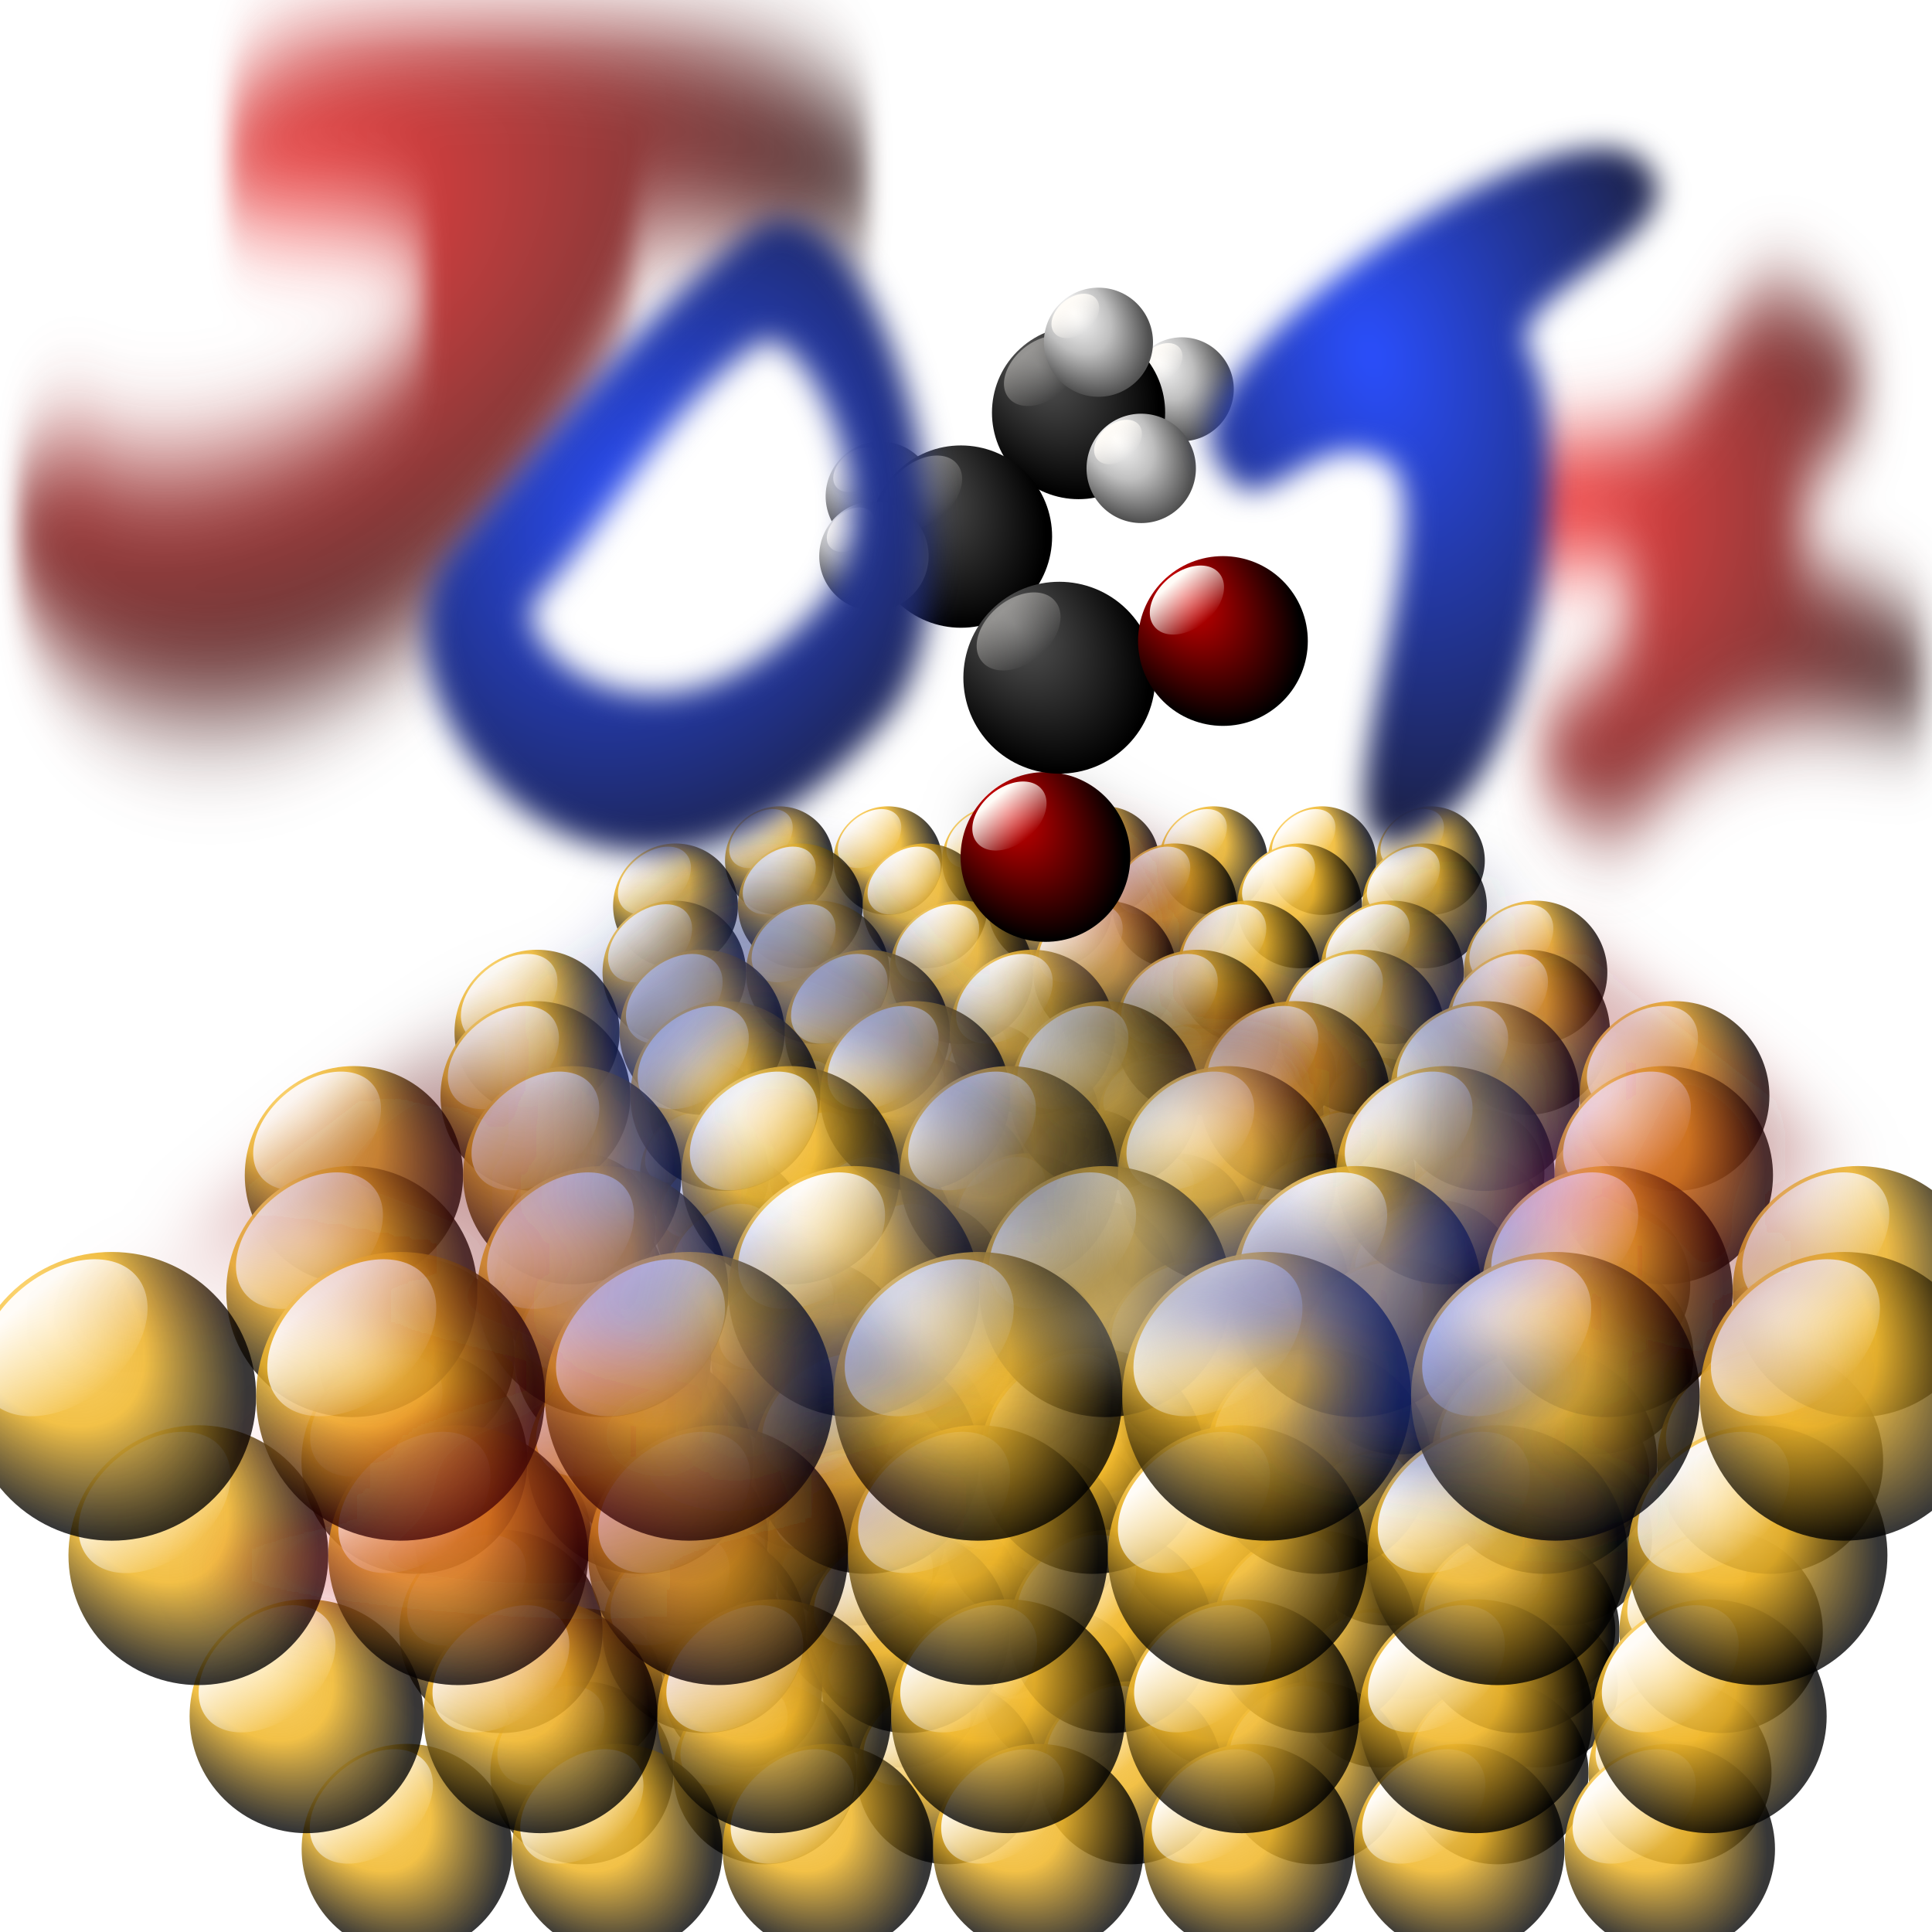
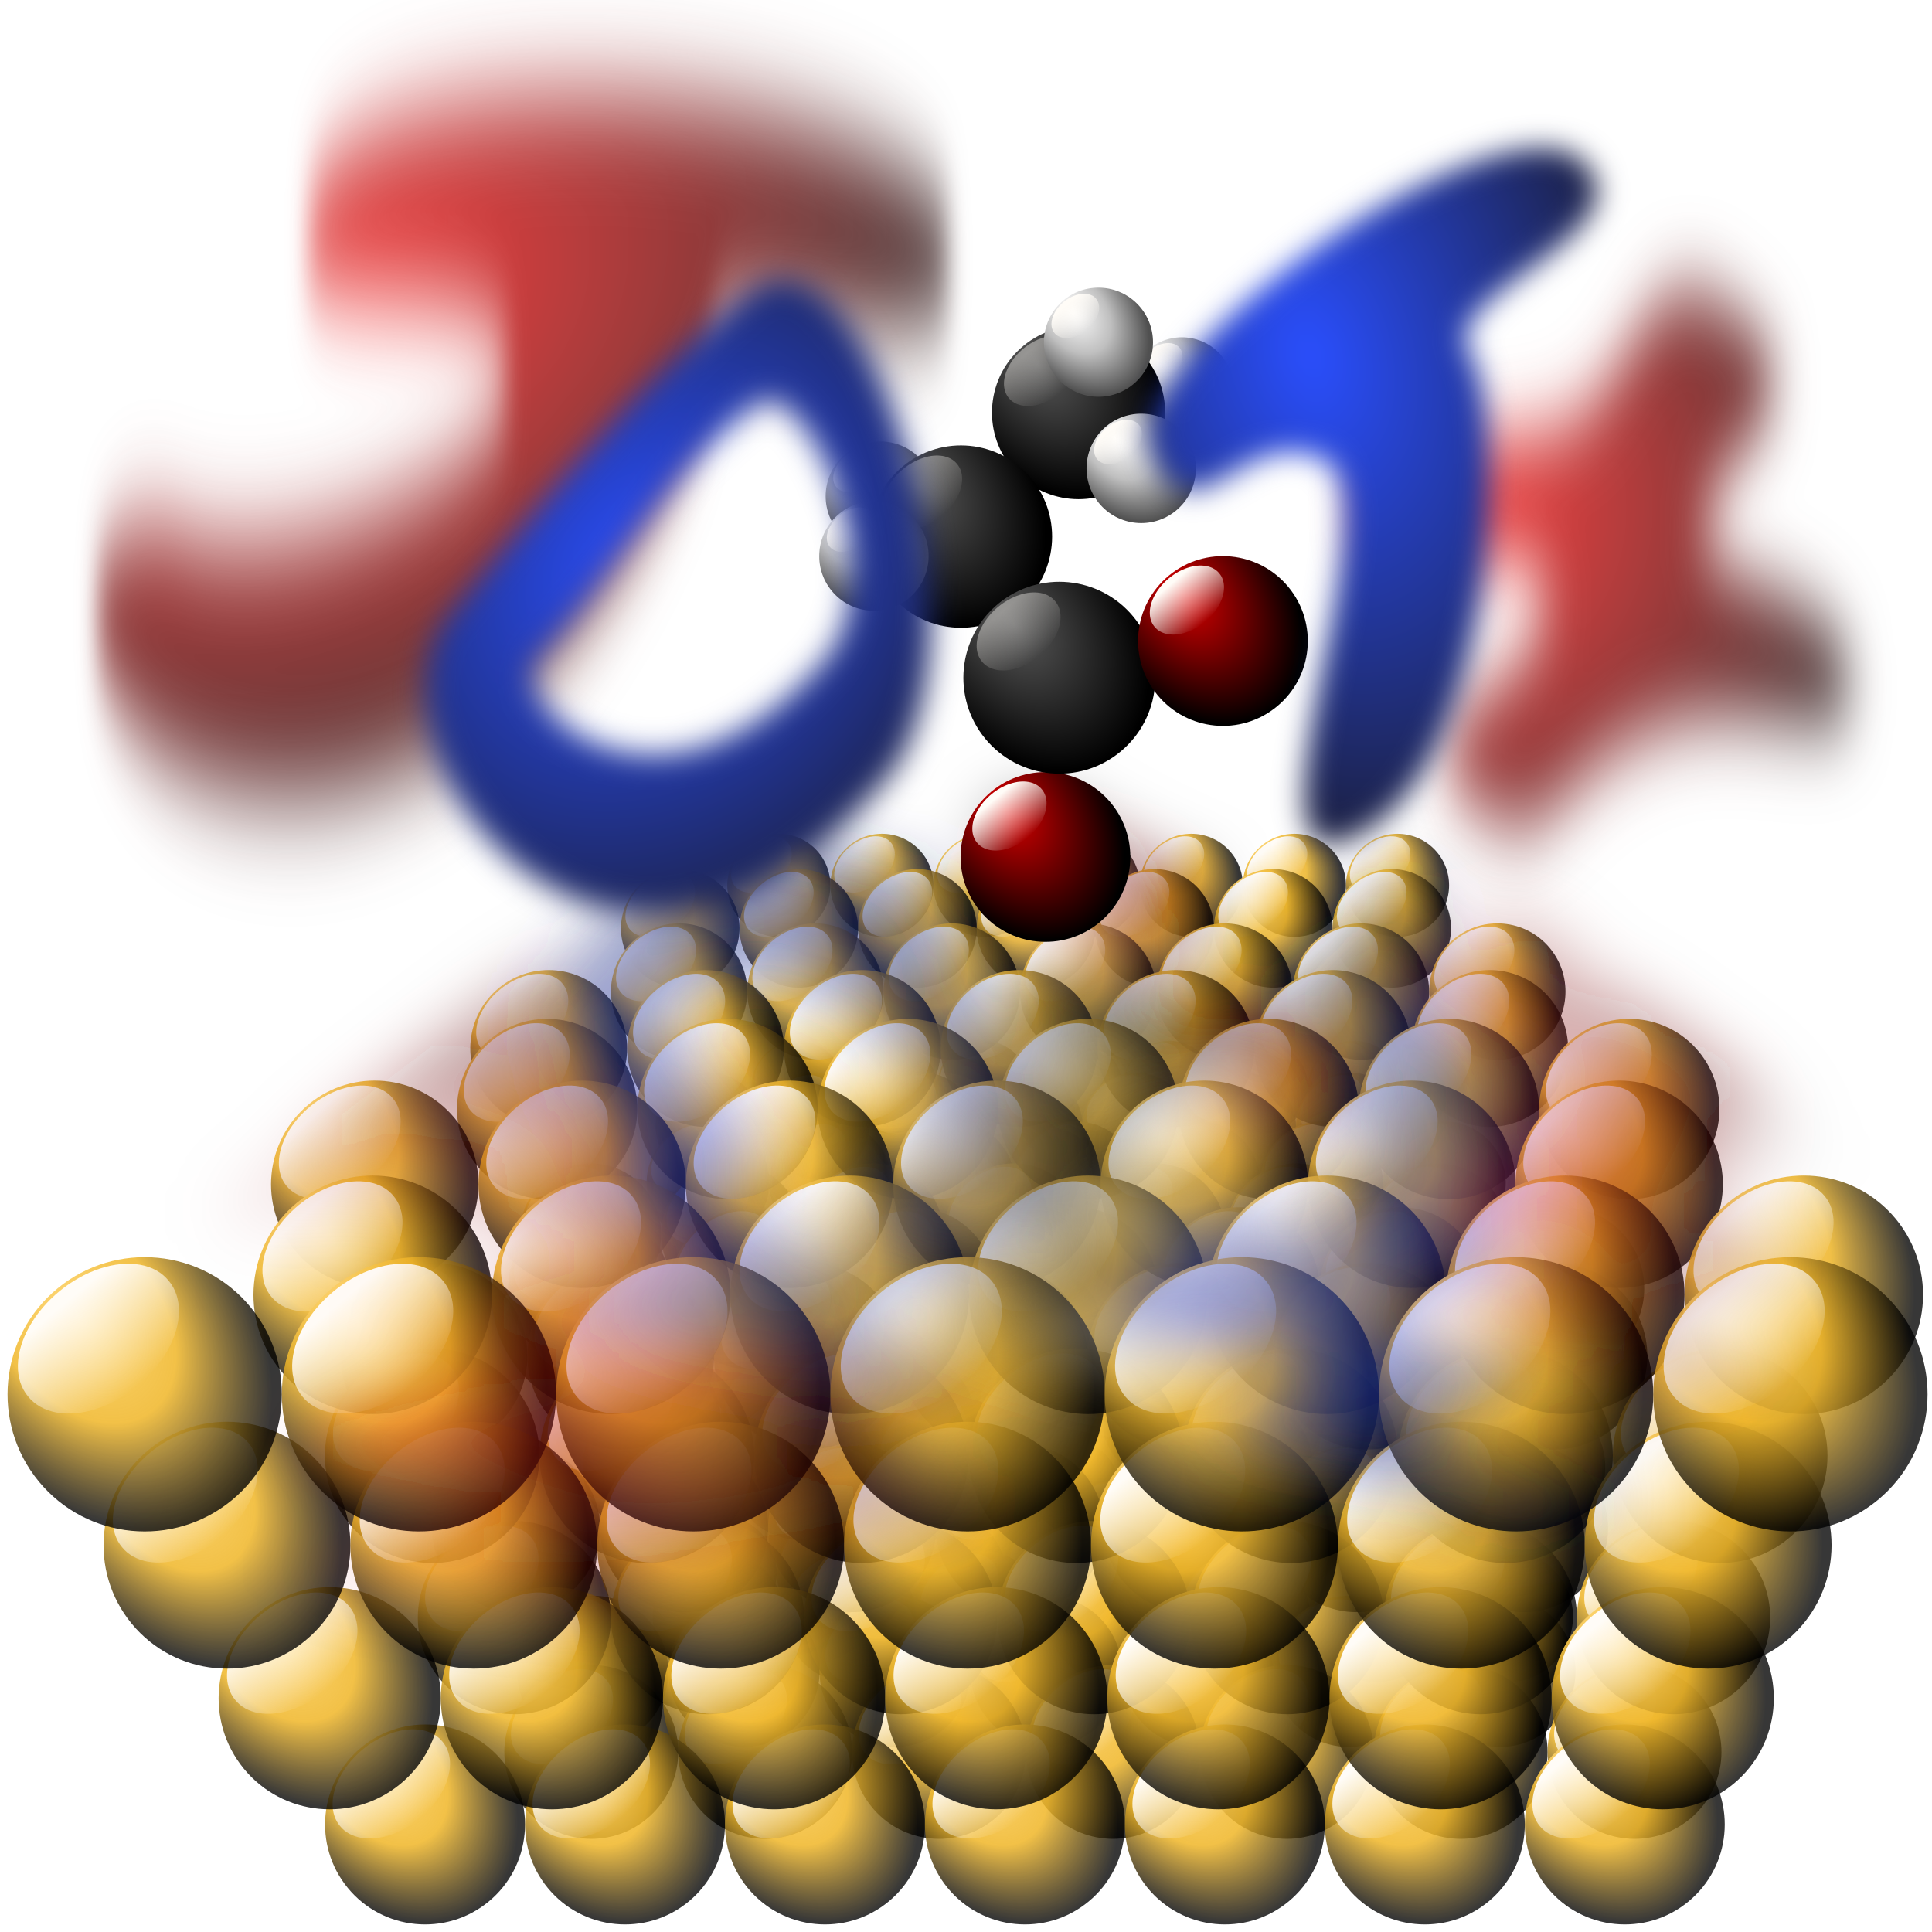
<svg xmlns="http://www.w3.org/2000/svg" xmlns:xlink="http://www.w3.org/1999/xlink" width="128" height="128" id="svg2" version="1.1">
  <defs id="defs4">
    <linearGradient id="linearGradient3947">
      <stop style="stop-color:#ffffff;stop-opacity:1;" offset="0" id="stop3949" />
      <stop style="stop-color:#ffffff;stop-opacity:0;" offset="1" id="stop3951" />
    </linearGradient>
    <linearGradient id="linearGradient15452">
      <stop style="stop-color:#2a4fff;stop-opacity:1;" offset="0" id="stop15454" />
      <stop style="stop-color:#1a1b2e;stop-opacity:1;" offset="1" id="stop15456" />
    </linearGradient>
    <linearGradient id="linearGradient3784">
      <stop style="stop-color:#fffcf7;stop-opacity:1;" offset="0" id="stop3786" />
      <stop style="stop-color:#fffcf7;stop-opacity:0;" offset="1" id="stop3788" />
    </linearGradient>
    <linearGradient id="linearGradient3774">
      <stop style="stop-color:#ffda7e;stop-opacity:1;" offset="0" id="stop3776" />
      <stop id="stop3958" offset="0.5" style="stop-color:#f0b72a;stop-opacity:0.863;" />
      <stop style="stop-color:#000000;stop-opacity:0.784;" offset="1" id="stop3778" />
    </linearGradient>
    <radialGradient xlink:href="#linearGradient3774" id="radialGradient3796" gradientUnits="userSpaceOnUse" gradientTransform="matrix(-0.05001178,1.722411,-1.170445,-0.03398494,82.17846,-41.11462)" cx="41.144" cy="24.354" fx="41.144" fy="24.354" r="28.764" />
    <linearGradient xlink:href="#linearGradient3784" id="linearGradient3798" gradientUnits="userSpaceOnUse" x1="51.23" y1="23.091" x2="51.417" y2="41.468" />
    <linearGradient id="linearGradient3774-8">
      <stop style="stop-color:#dd0000;stop-opacity:1;" offset="0" id="stop3776-0" />
      <stop style="stop-color:#000000;stop-opacity:1;" offset="1" id="stop3778-9" />
    </linearGradient>
    <linearGradient xlink:href="#linearGradient3784-2" id="linearGradient3798-5" gradientUnits="userSpaceOnUse" x1="51.23" y1="23.091" x2="51.417" y2="41.468" />
    <linearGradient id="linearGradient3784-2">
      <stop style="stop-color:#fffcf7;stop-opacity:1;" offset="0" id="stop3786-4" />
      <stop style="stop-color:#fffcf7;stop-opacity:0;" offset="1" id="stop3788-3" />
    </linearGradient>
    <linearGradient id="linearGradient3774-8-2">
      <stop style="stop-color:#5a5a5a;stop-opacity:1;" offset="0" id="stop3776-0-4" />
      <stop style="stop-color:#000000;stop-opacity:1;" offset="1" id="stop3778-9-4" />
    </linearGradient>
    <linearGradient y2="41.468" x2="51.417" y1="23.091" x1="51.23" gradientUnits="userSpaceOnUse" id="linearGradient3821-5" xlink:href="#linearGradient3784-2-6" />
    <linearGradient id="linearGradient3784-2-6">
      <stop style="stop-color:#fffcf7;stop-opacity:1;" offset="0" id="stop3786-4-7" />
      <stop style="stop-color:#fffcf7;stop-opacity:0;" offset="1" id="stop3788-3-5" />
    </linearGradient>
    <linearGradient id="linearGradient3774-8-2-5">
      <stop style="stop-color:#ffffff;stop-opacity:1;" offset="0" id="stop3776-0-4-1" />
      <stop id="stop3956" offset="0.5" style="stop-color:#bfbfbf;stop-opacity:1;" />
      <stop style="stop-color:#505050;stop-opacity:1;" offset="1" id="stop3778-9-4-1" />
    </linearGradient>
    <linearGradient y2="41.468" x2="51.417" y1="23.091" x1="51.23" gradientUnits="userSpaceOnUse" id="linearGradient3873-1" xlink:href="#linearGradient3784-2-6-4" />
    <linearGradient id="linearGradient3784-2-6-4">
      <stop style="stop-color:#fffcf7;stop-opacity:1;" offset="0" id="stop3786-4-7-6" />
      <stop style="stop-color:#fffcf7;stop-opacity:0;" offset="1" id="stop3788-3-5-9" />
    </linearGradient>
    <radialGradient xlink:href="#linearGradient3774" id="radialGradient4038" gradientUnits="userSpaceOnUse" gradientTransform="matrix(-0.05001178,1.722411,-1.170445,-0.03398494,82.17846,-41.11462)" cx="41.144" cy="24.354" fx="41.144" fy="24.354" r="28.764" />
    <linearGradient xlink:href="#linearGradient3784" id="linearGradient4040" gradientUnits="userSpaceOnUse" x1="51.23" y1="23.091" x2="51.417" y2="41.468" />
    <filter id="filter15464" color-interpolation-filters="sRGB">
      <feGaussianBlur stdDeviation="1.033" id="feGaussianBlur15466" />
    </filter>
-     <radialGradient xlink:href="#linearGradient15452" id="radialGradient15479" cx="94.044" cy="25.659" fx="94.044" fy="25.659" r="17.703" gradientTransform="matrix(0.5442415,2.015422,-1.342468,0.3625181,65.30023,-180.9101)" gradientUnits="userSpaceOnUse" />
    <filter id="filter15489" color-interpolation-filters="sRGB">
      <feGaussianBlur stdDeviation="0.957" id="feGaussianBlur15491" />
    </filter>
    <radialGradient xlink:href="#linearGradient15452-3" id="radialGradient15479-5" cx="94.044" cy="25.659" fx="94.044" fy="25.659" r="17.703" gradientTransform="matrix(0.5442415,2.015422,-1.342468,0.3625181,80.80023,-164.5768)" gradientUnits="userSpaceOnUse" />
    <linearGradient id="linearGradient15452-3">
      <stop style="stop-color:#ff1212;stop-opacity:1;" offset="0" id="stop15454-9" />
      <stop style="stop-color:#000000;stop-opacity:1;" offset="1" id="stop15456-1" />
    </linearGradient>
    <filter id="filter15542" x="-0.109" width="1.218" y="-0.133" height="1.267" color-interpolation-filters="sRGB">
      <feGaussianBlur stdDeviation="2.243" id="feGaussianBlur15544" />
    </filter>
    <radialGradient r="17.703" fy="35.089" fx="96.506" cy="35.089" cx="96.506" gradientTransform="matrix(1.572971,0.6931794,-0.9870468,2.23982,-113.3355,-119.5898)" gradientUnits="userSpaceOnUse" id="radialGradient15510-2" xlink:href="#linearGradient15452-3-9" />
    <linearGradient id="linearGradient15452-3-9">
      <stop style="stop-color:#ff1212;stop-opacity:1;" offset="0" id="stop15454-9-5" />
      <stop style="stop-color:#000000;stop-opacity:1;" offset="1" id="stop15456-1-1" />
    </linearGradient>
    <filter color-interpolation-filters="sRGB" id="filter15542-2" x="-0.109" width="1.218" y="-0.133" height="1.267">
      <feGaussianBlur stdDeviation="2.243" id="feGaussianBlur15544-3" />
    </filter>
    <radialGradient xlink:href="#linearGradient3774-8" id="radialGradient3560" gradientUnits="userSpaceOnUse" gradientTransform="matrix(-0.05001178,1.722411,-1.170445,-0.03398494,82.17846,-41.11462)" cx="41.144" cy="24.354" fx="41.144" fy="24.354" r="28.764" />
    <linearGradient xlink:href="#linearGradient3784-2" id="linearGradient3562" gradientUnits="userSpaceOnUse" x1="51.23" y1="23.091" x2="51.417" y2="41.468" />
    <radialGradient xlink:href="#linearGradient3774-8-2-5" id="radialGradient3564" gradientUnits="userSpaceOnUse" gradientTransform="matrix(-0.05001178,1.722411,-1.170445,-0.03398494,82.17846,-41.11462)" cx="41.144" cy="24.354" fx="41.144" fy="24.354" r="28.764" />
    <linearGradient xlink:href="#linearGradient3784-2-6-4" id="linearGradient3566" gradientUnits="userSpaceOnUse" x1="51.23" y1="23.091" x2="51.417" y2="41.468" />
    <radialGradient xlink:href="#linearGradient3774-8-2" id="radialGradient3568" gradientUnits="userSpaceOnUse" gradientTransform="matrix(-0.05001178,1.722411,-1.170445,-0.03398494,82.17846,-41.11462)" cx="41.144" cy="24.354" fx="41.144" fy="24.354" r="28.764" />
    <linearGradient xlink:href="#linearGradient3784-2-6" id="linearGradient3570" gradientUnits="userSpaceOnUse" x1="51.23" y1="23.091" x2="51.417" y2="41.468" />
-     <radialGradient xlink:href="#linearGradient3774" id="radialGradient4733" gradientUnits="userSpaceOnUse" gradientTransform="matrix(-0.05001178,1.722411,-1.170445,-0.03398494,82.17846,-41.11462)" cx="41.144" cy="24.354" fx="41.144" fy="24.354" r="28.764" />
-     <linearGradient xlink:href="#linearGradient3784" id="linearGradient4735" gradientUnits="userSpaceOnUse" x1="51.23" y1="23.091" x2="51.417" y2="41.468" />
-     <radialGradient xlink:href="#linearGradient3774" id="radialGradient4737" gradientUnits="userSpaceOnUse" gradientTransform="matrix(-0.05001178,1.722411,-1.170445,-0.03398494,82.17846,-41.11462)" cx="41.144" cy="24.354" fx="41.144" fy="24.354" r="28.764" />
-     <linearGradient xlink:href="#linearGradient3784" id="linearGradient4739" gradientUnits="userSpaceOnUse" x1="51.23" y1="23.091" x2="51.417" y2="41.468" />
-     <radialGradient xlink:href="#linearGradient3774" id="radialGradient4741" gradientUnits="userSpaceOnUse" gradientTransform="matrix(-0.05001178,1.722411,-1.170445,-0.03398494,82.17846,-41.11462)" cx="41.144" cy="24.354" fx="41.144" fy="24.354" r="28.764" />
-     <linearGradient xlink:href="#linearGradient3784" id="linearGradient4743" gradientUnits="userSpaceOnUse" x1="51.23" y1="23.091" x2="51.417" y2="41.468" />
-     <radialGradient xlink:href="#linearGradient3774" id="radialGradient4745" gradientUnits="userSpaceOnUse" gradientTransform="matrix(-0.05001178,1.722411,-1.170445,-0.03398494,82.17846,-41.11462)" cx="41.144" cy="24.354" fx="41.144" fy="24.354" r="28.764" />
-     <linearGradient xlink:href="#linearGradient3784" id="linearGradient4747" gradientUnits="userSpaceOnUse" x1="51.23" y1="23.091" x2="51.417" y2="41.468" />
-     <radialGradient xlink:href="#linearGradient3774" id="radialGradient4749" gradientUnits="userSpaceOnUse" gradientTransform="matrix(-0.05001178,1.722411,-1.170445,-0.03398494,82.17846,-41.11462)" cx="41.144" cy="24.354" fx="41.144" fy="24.354" r="28.764" />
-     <linearGradient xlink:href="#linearGradient3784" id="linearGradient4751" gradientUnits="userSpaceOnUse" x1="51.23" y1="23.091" x2="51.417" y2="41.468" />
-     <radialGradient xlink:href="#linearGradient3774" id="radialGradient4753" gradientUnits="userSpaceOnUse" gradientTransform="matrix(-0.05001178,1.722411,-1.170445,-0.03398494,82.17846,-41.11462)" cx="41.144" cy="24.354" fx="41.144" fy="24.354" r="28.764" />
-     <linearGradient xlink:href="#linearGradient3784" id="linearGradient4755" gradientUnits="userSpaceOnUse" x1="51.23" y1="23.091" x2="51.417" y2="41.468" />
-     <radialGradient xlink:href="#linearGradient3774" id="radialGradient4757" gradientUnits="userSpaceOnUse" gradientTransform="matrix(-0.05001178,1.722411,-1.170445,-0.03398494,82.17846,-41.11462)" cx="41.144" cy="24.354" fx="41.144" fy="24.354" r="28.764" />
-     <linearGradient xlink:href="#linearGradient3784" id="linearGradient4759" gradientUnits="userSpaceOnUse" x1="51.23" y1="23.091" x2="51.417" y2="41.468" />
    <clipPath clipPathUnits="userSpaceOnUse" id="clipPath4805">
      <path style="fill:none;stroke:#000000;stroke-width:1px;stroke-linecap:butt;stroke-linejoin:miter;stroke-opacity:1" d="M 48.75,30.09 1,-6.66 l 25,-37 88,1 15.75,44.25 -37.75,28.5 z" id="path4807" />
    </clipPath>
    <filter id="filter4869" color-interpolation-filters="sRGB">
      <feTurbulence id="feTurbulence4871" numOctaves="1" baseFrequency="0.002 0.107" />
      <feColorMatrix id="feColorMatrix4873" values="2 0 0 0 0 0 0 0 0 0 0 0 0 0 0 0 0 0 0.5 0.5" result="result91" />
      <feDisplacementMap id="feDisplacementMap4875" in2="result91" yChannelSelector="A" xChannelSelector="R" scale="14.3" in="SourceGraphic" />
    </filter>
    <clipPath clipPathUnits="userSpaceOnUse" id="clipPath4879">
      <path style="fill:none;stroke:#000000;stroke-width:1.111px;stroke-linecap:butt;stroke-linejoin:miter;stroke-opacity:1" d="M 48.964,33.54 -7.703,-9.516 20.908,-43.127 118.131,-43.404 136.464,1.04 94.797,33.262 z" id="path4881" />
    </clipPath>
    <filter id="filter4894">
      <feGaussianBlur stdDeviation="2.062" id="feGaussianBlur4896" />
    </filter>
-     <radialGradient xlink:href="#linearGradient15452-3" id="radialGradient3143" gradientUnits="userSpaceOnUse" gradientTransform="matrix(1.572971,0.6931794,-0.9870468,2.23982,-113.3355,-119.5898)" cx="96.506" cy="35.089" fx="96.506" fy="35.089" r="17.703" />
-     <radialGradient xlink:href="#linearGradient15452" id="radialGradient3145" gradientUnits="userSpaceOnUse" gradientTransform="matrix(1.031292,0.884747,-1.053962,1.228535,42.42991,-56.48211)" cx="34.366" cy="43.742" fx="34.366" fy="43.742" r="19.901" />
-     <radialGradient xlink:href="#linearGradient15452-3-9" id="radialGradient3147" gradientUnits="userSpaceOnUse" gradientTransform="matrix(1.775356,0.2496986,-0.2763279,1.964691,-158.1116,-66.10111)" cx="99.019" cy="34.805" fx="99.019" fy="34.805" r="17.703" />
+     <radialGradient xlink:href="#linearGradient3774" id="radialGradient3302" gradientUnits="userSpaceOnUse" gradientTransform="matrix(-0.05001178,1.722411,-1.170445,-0.03398494,82.17846,-41.11462)" cx="41.144" cy="24.354" fx="41.144" fy="24.354" r="28.764" />
+     <linearGradient xlink:href="#linearGradient3784" id="linearGradient3304" gradientUnits="userSpaceOnUse" x1="51.23" y1="23.091" x2="51.417" y2="41.468" />
+     <radialGradient xlink:href="#linearGradient3774" id="radialGradient3306" gradientUnits="userSpaceOnUse" gradientTransform="matrix(-0.05001178,1.722411,-1.170445,-0.03398494,82.17846,-41.11462)" cx="41.144" cy="24.354" fx="41.144" fy="24.354" r="28.764" />
+     <linearGradient xlink:href="#linearGradient3784" id="linearGradient3308" gradientUnits="userSpaceOnUse" x1="51.23" y1="23.091" x2="51.417" y2="41.468" />
+     <radialGradient xlink:href="#linearGradient3774" id="radialGradient3310" gradientUnits="userSpaceOnUse" gradientTransform="matrix(-0.05001178,1.722411,-1.170445,-0.03398494,82.17846,-41.11462)" cx="41.144" cy="24.354" fx="41.144" fy="24.354" r="28.764" />
+     <linearGradient xlink:href="#linearGradient3784" id="linearGradient3312" gradientUnits="userSpaceOnUse" x1="51.23" y1="23.091" x2="51.417" y2="41.468" />
+     <radialGradient xlink:href="#linearGradient3774" id="radialGradient3314" gradientUnits="userSpaceOnUse" gradientTransform="matrix(-0.05001178,1.722411,-1.170445,-0.03398494,82.17846,-41.11462)" cx="41.144" cy="24.354" fx="41.144" fy="24.354" r="28.764" />
+     <linearGradient xlink:href="#linearGradient3784" id="linearGradient3316" gradientUnits="userSpaceOnUse" x1="51.23" y1="23.091" x2="51.417" y2="41.468" />
+     <radialGradient xlink:href="#linearGradient3774" id="radialGradient3318" gradientUnits="userSpaceOnUse" gradientTransform="matrix(-0.05001178,1.722411,-1.170445,-0.03398494,82.17846,-41.11462)" cx="41.144" cy="24.354" fx="41.144" fy="24.354" r="28.764" />
+     <linearGradient xlink:href="#linearGradient3784" id="linearGradient3320" gradientUnits="userSpaceOnUse" x1="51.23" y1="23.091" x2="51.417" y2="41.468" />
+     <radialGradient xlink:href="#linearGradient3774" id="radialGradient3322" gradientUnits="userSpaceOnUse" gradientTransform="matrix(-0.05001178,1.722411,-1.170445,-0.03398494,82.17846,-41.11462)" cx="41.144" cy="24.354" fx="41.144" fy="24.354" r="28.764" />
+     <linearGradient xlink:href="#linearGradient3784" id="linearGradient3324" gradientUnits="userSpaceOnUse" x1="51.23" y1="23.091" x2="51.417" y2="41.468" />
+     <radialGradient xlink:href="#linearGradient3774" id="radialGradient3326" gradientUnits="userSpaceOnUse" gradientTransform="matrix(-0.05001178,1.722411,-1.170445,-0.03398494,82.17846,-41.11462)" cx="41.144" cy="24.354" fx="41.144" fy="24.354" r="28.764" />
+     <linearGradient xlink:href="#linearGradient3784" id="linearGradient3328" gradientUnits="userSpaceOnUse" x1="51.23" y1="23.091" x2="51.417" y2="41.468" />
+     <radialGradient xlink:href="#linearGradient15452-3" id="radialGradient3344" gradientUnits="userSpaceOnUse" gradientTransform="matrix(1.572971,0.6931794,-0.9870468,2.23982,-113.3355,-119.5898)" cx="96.506" cy="35.089" fx="96.506" fy="35.089" r="17.703" />
+     <radialGradient xlink:href="#linearGradient15452-3-9" id="radialGradient3350" gradientUnits="userSpaceOnUse" gradientTransform="matrix(1.775356,0.2496986,-0.2763279,1.964691,-158.1116,-66.10111)" cx="99.019" cy="34.805" fx="99.019" fy="34.805" r="17.703" />
+     <radialGradient xlink:href="#linearGradient15452" id="radialGradient3362" gradientUnits="userSpaceOnUse" gradientTransform="matrix(1.031292,0.884747,-1.053962,1.228535,42.42991,-56.48211)" cx="34.366" cy="43.742" fx="34.366" fy="43.742" r="19.901" />
+     <radialGradient xlink:href="#linearGradient15452" id="radialGradient3370" gradientUnits="userSpaceOnUse" gradientTransform="matrix(0.5442415,2.015422,-1.342468,0.3625181,65.30023,-180.9101)" cx="94.044" cy="25.659" fx="94.044" fy="25.659" r="17.703" />
  </defs>
  <g id="layer2">
-     <use x="0" y="0" xlink:href="#use4701" id="use4703" transform="matrix(0.9,0,0,0.9,8.679154,20.17485)" width="128" height="128" />
-     <use x="0" y="0" xlink:href="#use4699" id="use4701" transform="matrix(0.9,0,0,0.9,8.479154,20.97485)" width="128" height="128" />
-     <use x="0" y="0" xlink:href="#g4614" id="use4699" transform="matrix(0.9,0,0,0.9,6.479154,19.77485)" width="128" height="128" />
-     <g id="g4614" transform="translate(12.75,-31)">
-       <g id="g14100">
-         <g id="g13962">
-           <g id="GoldLine">
-             <g transform="matrix(0.09653158,-0.07941442,0.07941442,0.09653158,-43.51299,-1.91656)" id="use7678">
-               <path style="fill:url(#radialGradient4733);fill-opacity:1;stroke:none" id="path8380" d="m 80.699,50.017 c 0,15.886 -12.878,28.764 -28.764,28.764 -15.886,0 -28.764,-12.878 -28.764,-28.764 0,-15.886 12.878,-28.764 28.764,-28.764 15.886,0 28.764,12.878 28.764,28.764 z" transform="translate(0,924.3622)" />
-               <path style="fill:url(#linearGradient4735);fill-opacity:1;stroke:none" id="path8382" d="m 71.431,31.241 c 0,5.604 -9.086,10.147 -20.295,10.147 -11.208,0 -20.295,-4.543 -20.295,-10.147 0,-5.604 9.086,-10.147 20.295,-10.147 11.208,0 20.295,4.543 20.295,10.147 z" transform="matrix(0.9409449,0,0,1.259842,3.738948,919.8399)" />
+     <g id="g3129" transform="matrix(0.95,0,0,0.95,2.551216,4.491535)">
+       <use height="128" width="128" transform="matrix(0.9,0,0,0.9,8.679154,20.17485)" id="use4703" xlink:href="#use4701" y="0" x="0" />
+       <use height="128" width="128" transform="matrix(0.9,0,0,0.9,8.479154,20.97485)" id="use4701" xlink:href="#use4699" y="0" x="0" />
+       <use height="128" width="128" transform="matrix(0.9,0,0,0.9,6.479154,19.77485)" id="use4699" xlink:href="#g4614" y="0" x="0" />
+       <g transform="translate(12.75,-31)" id="g4614">
+         <g id="g14100">
+           <g id="g13962">
+             <g id="GoldLine">
+               <g id="use7678" transform="matrix(0.09653158,-0.07941442,0.07941442,0.09653158,-43.51299,-1.91656)">
+                 <path transform="translate(0,924.3622)" d="m 80.699,50.017 a 28.764,28.764 0 1 1 -57.528,0 28.764,28.764 0 1 1 57.528,0 z" id="path8380" style="fill:url(#radialGradient3302);fill-opacity:1;stroke:none" />
+                 <path transform="matrix(0.9409449,0,0,1.259842,3.738948,919.8399)" d="m 71.431,31.241 a 20.295,10.147 0 1 1 -40.589,0 20.295,10.147 0 1 1 40.589,0 z" id="path8382" style="fill:url(#linearGradient3304);fill-opacity:1;stroke:none" />
+               </g>
+               <g id="use7680" transform="matrix(0.09653158,-0.07941442,0.07941442,0.09653158,-36.32177,-1.91656)">
+                 <path transform="translate(0,924.3622)" d="m 80.699,50.017 a 28.764,28.764 0 1 1 -57.528,0 28.764,28.764 0 1 1 57.528,0 z" id="path8390" style="fill:url(#radialGradient3306);fill-opacity:1;stroke:none" />
+                 <path transform="matrix(0.9409449,0,0,1.259842,3.738948,919.8399)" d="m 71.431,31.241 a 20.295,10.147 0 1 1 -40.589,0 20.295,10.147 0 1 1 40.589,0 z" id="path8392" style="fill:url(#linearGradient3308);fill-opacity:1;stroke:none" />
+               </g>
+               <g id="use7682" transform="matrix(0.09653158,-0.07941442,0.07941442,0.09653158,-29.13056,-1.91656)">
+                 <path transform="translate(0,924.3622)" d="m 80.699,50.017 a 28.764,28.764 0 1 1 -57.528,0 28.764,28.764 0 1 1 57.528,0 z" id="path8400" style="fill:url(#radialGradient3310);fill-opacity:1;stroke:none" />
+                 <path transform="matrix(0.9409449,0,0,1.259842,3.738948,919.8399)" d="m 71.431,31.241 a 20.295,10.147 0 1 1 -40.589,0 20.295,10.147 0 1 1 40.589,0 z" id="path8402" style="fill:url(#linearGradient3312);fill-opacity:1;stroke:none" />
+               </g>
+               <g id="use7684" transform="matrix(0.09653158,-0.07941442,0.07941442,0.09653158,-21.93934,-1.91656)">
+                 <path transform="translate(0,924.3622)" d="m 80.699,50.017 a 28.764,28.764 0 1 1 -57.528,0 28.764,28.764 0 1 1 57.528,0 z" id="path8410" style="fill:url(#radialGradient3314);fill-opacity:1;stroke:none" />
+                 <path transform="matrix(0.9409449,0,0,1.259842,3.738948,919.8399)" d="m 71.431,31.241 a 20.295,10.147 0 1 1 -40.589,0 20.295,10.147 0 1 1 40.589,0 z" id="path8412" style="fill:url(#linearGradient3316);fill-opacity:1;stroke:none" />
+               </g>
+               <g id="use7686" transform="matrix(0.09653158,-0.07941442,0.07941442,0.09653158,-14.74812,-1.91656)">
+                 <path transform="translate(0,924.3622)" d="m 80.699,50.017 a 28.764,28.764 0 1 1 -57.528,0 28.764,28.764 0 1 1 57.528,0 z" id="path8420" style="fill:url(#radialGradient3318);fill-opacity:1;stroke:none" />
+                 <path transform="matrix(0.9409449,0,0,1.259842,3.738948,919.8399)" d="m 71.431,31.241 a 20.295,10.147 0 1 1 -40.589,0 20.295,10.147 0 1 1 40.589,0 z" id="path8422" style="fill:url(#linearGradient3320);fill-opacity:1;stroke:none" />
+               </g>
+               <g id="use7688" transform="matrix(0.09653158,-0.07941442,0.07941442,0.09653158,-7.556909,-1.91656)">
+                 <path transform="translate(0,924.3622)" d="m 80.699,50.017 a 28.764,28.764 0 1 1 -57.528,0 28.764,28.764 0 1 1 57.528,0 z" id="path8430" style="fill:url(#radialGradient3322);fill-opacity:1;stroke:none" />
+                 <path transform="matrix(0.9409449,0,0,1.259842,3.738948,919.8399)" d="m 71.431,31.241 a 20.295,10.147 0 1 1 -40.589,0 20.295,10.147 0 1 1 40.589,0 z" id="path8432" style="fill:url(#linearGradient3324);fill-opacity:1;stroke:none" />
+               </g>
+               <g id="use7690" transform="matrix(0.09653158,-0.07941442,0.07941442,0.09653158,-0.365693,-1.91656)">
+                 <path transform="translate(0,924.3622)" d="m 80.699,50.017 a 28.764,28.764 0 1 1 -57.528,0 28.764,28.764 0 1 1 57.528,0 z" id="path8440" style="fill:url(#radialGradient3326);fill-opacity:1;stroke:none" />
+                 <path transform="matrix(0.9409449,0,0,1.259842,3.738948,919.8399)" d="m 71.431,31.241 a 20.295,10.147 0 1 1 -40.589,0 20.295,10.147 0 1 1 40.589,0 z" id="path8442" style="fill:url(#linearGradient3328);fill-opacity:1;stroke:none" />
+               </g>
            </g>
-             <g transform="matrix(0.09653158,-0.07941442,0.07941442,0.09653158,-36.32177,-1.91656)" id="use7680">
-               <path style="fill:url(#radialGradient4737);fill-opacity:1;stroke:none" id="path8390" d="m 80.699,50.017 c 0,15.886 -12.878,28.764 -28.764,28.764 -15.886,0 -28.764,-12.878 -28.764,-28.764 0,-15.886 12.878,-28.764 28.764,-28.764 15.886,0 28.764,12.878 28.764,28.764 z" transform="translate(0,924.3622)" />
-               <path style="fill:url(#linearGradient4739);fill-opacity:1;stroke:none" id="path8392" d="m 71.431,31.241 c 0,5.604 -9.086,10.147 -20.295,10.147 -11.208,0 -20.295,-4.543 -20.295,-10.147 0,-5.604 9.086,-10.147 20.295,-10.147 11.208,0 20.295,4.543 20.295,10.147 z" transform="matrix(0.9409449,0,0,1.259842,3.738948,919.8399)" />
-             </g>
-             <g transform="matrix(0.09653158,-0.07941442,0.07941442,0.09653158,-29.13056,-1.91656)" id="use7682">
-               <path style="fill:url(#radialGradient4741);fill-opacity:1;stroke:none" id="path8400" d="m 80.699,50.017 c 0,15.886 -12.878,28.764 -28.764,28.764 -15.886,0 -28.764,-12.878 -28.764,-28.764 0,-15.886 12.878,-28.764 28.764,-28.764 15.886,0 28.764,12.878 28.764,28.764 z" transform="translate(0,924.3622)" />
-               <path style="fill:url(#linearGradient4743);fill-opacity:1;stroke:none" id="path8402" d="m 71.431,31.241 c 0,5.604 -9.086,10.147 -20.295,10.147 -11.208,0 -20.295,-4.543 -20.295,-10.147 0,-5.604 9.086,-10.147 20.295,-10.147 11.208,0 20.295,4.543 20.295,10.147 z" transform="matrix(0.9409449,0,0,1.259842,3.738948,919.8399)" />
-             </g>
-             <g transform="matrix(0.09653158,-0.07941442,0.07941442,0.09653158,-21.93934,-1.91656)" id="use7684">
-               <path style="fill:url(#radialGradient4745);fill-opacity:1;stroke:none" id="path8410" d="m 80.699,50.017 c 0,15.886 -12.878,28.764 -28.764,28.764 -15.886,0 -28.764,-12.878 -28.764,-28.764 0,-15.886 12.878,-28.764 28.764,-28.764 15.886,0 28.764,12.878 28.764,28.764 z" transform="translate(0,924.3622)" />
-               <path style="fill:url(#linearGradient4747);fill-opacity:1;stroke:none" id="path8412" d="m 71.431,31.241 c 0,5.604 -9.086,10.147 -20.295,10.147 -11.208,0 -20.295,-4.543 -20.295,-10.147 0,-5.604 9.086,-10.147 20.295,-10.147 11.208,0 20.295,4.543 20.295,10.147 z" transform="matrix(0.9409449,0,0,1.259842,3.738948,919.8399)" />
-             </g>
-             <g transform="matrix(0.09653158,-0.07941442,0.07941442,0.09653158,-14.74812,-1.91656)" id="use7686">
-               <path style="fill:url(#radialGradient4749);fill-opacity:1;stroke:none" id="path8420" d="m 80.699,50.017 c 0,15.886 -12.878,28.764 -28.764,28.764 -15.886,0 -28.764,-12.878 -28.764,-28.764 0,-15.886 12.878,-28.764 28.764,-28.764 15.886,0 28.764,12.878 28.764,28.764 z" transform="translate(0,924.3622)" />
-               <path style="fill:url(#linearGradient4751);fill-opacity:1;stroke:none" id="path8422" d="m 71.431,31.241 c 0,5.604 -9.086,10.147 -20.295,10.147 -11.208,0 -20.295,-4.543 -20.295,-10.147 0,-5.604 9.086,-10.147 20.295,-10.147 11.208,0 20.295,4.543 20.295,10.147 z" transform="matrix(0.9409449,0,0,1.259842,3.738948,919.8399)" />
-             </g>
-             <g transform="matrix(0.09653158,-0.07941442,0.07941442,0.09653158,-7.556909,-1.91656)" id="use7688">
-               <path style="fill:url(#radialGradient4753);fill-opacity:1;stroke:none" id="path8430" d="m 80.699,50.017 c 0,15.886 -12.878,28.764 -28.764,28.764 -15.886,0 -28.764,-12.878 -28.764,-28.764 0,-15.886 12.878,-28.764 28.764,-28.764 15.886,0 28.764,12.878 28.764,28.764 z" transform="translate(0,924.3622)" />
-               <path style="fill:url(#linearGradient4755);fill-opacity:1;stroke:none" id="path8432" d="m 71.431,31.241 c 0,5.604 -9.086,10.147 -20.295,10.147 -11.208,0 -20.295,-4.543 -20.295,-10.147 0,-5.604 9.086,-10.147 20.295,-10.147 11.208,0 20.295,4.543 20.295,10.147 z" transform="matrix(0.9409449,0,0,1.259842,3.738948,919.8399)" />
-             </g>
-             <g transform="matrix(0.09653158,-0.07941442,0.07941442,0.09653158,-0.365693,-1.91656)" id="use7690">
-               <path style="fill:url(#radialGradient4757);fill-opacity:1;stroke:none" id="path8440" d="m 80.699,50.017 c 0,15.886 -12.878,28.764 -28.764,28.764 -15.886,0 -28.764,-12.878 -28.764,-28.764 0,-15.886 12.878,-28.764 28.764,-28.764 15.886,0 28.764,12.878 28.764,28.764 z" transform="translate(0,924.3622)" />
-               <path style="fill:url(#linearGradient4759);fill-opacity:1;stroke:none" id="path8442" d="m 71.431,31.241 c 0,5.604 -9.086,10.147 -20.295,10.147 -11.208,0 -20.295,-4.543 -20.295,-10.147 0,-5.604 9.086,-10.147 20.295,-10.147 11.208,0 20.295,4.543 20.295,10.147 z" transform="matrix(0.9409449,0,0,1.259842,3.738948,919.8399)" />
-             </g>
+             <use x="0" y="0" xlink:href="#GoldLine" id="use13960" transform="matrix(1.15,0,0,1.15,-12.70743,-10.20262)" width="128" height="128" />
          </g>
-           <use height="128" width="128" transform="matrix(1.15,0,0,1.15,-12.70743,-10.20262)" id="use13960" xlink:href="#GoldLine" y="0" x="0" />
+           <use height="128" width="128" transform="matrix(1.3225,0,0,1.3225,-19.49494,-20.97835)" id="use14098" xlink:href="#g13962" y="0" x="0" />
        </g>
-         <use x="0" y="0" xlink:href="#g13962" id="use14098" transform="matrix(1.3225,0,0,1.3225,-19.49494,-20.97835)" width="128" height="128" />
+         <use x="0" y="0" xlink:href="#g14100" id="use14166" transform="matrix(1.749006,0,0,1.749006,-45.277,-50.3269)" width="128" height="128" />
      </g>
-       <use height="128" width="128" transform="matrix(1.749006,0,0,1.749006,-45.277,-50.3269)" id="use14166" xlink:href="#g14100" y="0" x="0" />
    </g>
  </g>
  <g id="layer1">
    <g id="g4809" />
    <g id="g4883" style="opacity:0.5;filter:url(#filter4894)" transform="translate(0,-2)">
      <use clip-path="url(#clipPath4879)" style="filter:url(#filter4869)" height="128" width="128" transform="matrix(0.9,0,0,-0.9,6.432545,84.93596)" id="use4866" xlink:href="#g4365" y="0" x="0" />
    </g>
  </g>
  <g id="layer4" transform="translate(0,28)">
    <g id="g4365">
-       <path transform="matrix(0.9431739,0.6604174,-0.6604174,0.9431739,30.62609,-39.5346)" id="path15471-9" d="M -1.231,21.108 C -3.931,11.633 23.894,-4.507 30.085,2.028 37.512,9.869 19.577,9.962 22.585,14.861 25.503,19.615 29.109,43.325 16.596,50.751 5.705,57.214 -4.252,43.197 3.781,41.344 11.447,39.576 18.085,24.528 12.751,22.028 7.31,19.478 1.469,30.583 -1.231,21.108 z" style="opacity:0.8;fill:url(#radialGradient3143);fill-opacity:1;stroke:none;filter:url(#filter15542)" />
-       <path transform="matrix(0.9082117,0.330562,-0.330562,0.9082117,103.9703,-20.5641)" id="path15471-9-0" d="M 1.577,29.241 C -1.948,23.303 9.846,21.664 12.906,18.024 16.625,13.6 13.654,4.519 20.834,6.869 c 10.264,3.36 1.161,9.742 3.677,15.393 1.276,2.865 10.244,-0.195 12.888,5.678 2.387,5.302 -5.349,2.943 -10.655,7.075 -7.029,5.473 -3.843,12.801 -11.597,9.374 -7.029,-3.107 3.194,-9.655 0.575,-14.931 -2.492,-5.022 -10.621,5.72 -14.146,-0.217 z" style="opacity:0.8;fill:url(#radialGradient3147);fill-opacity:1;stroke:none;filter:url(#filter15542-2)" />
+       <path transform="matrix(0.9431739,0.6604174,-0.6604174,0.9431739,35.89944,-34.07311)" id="path15471-9" d="M -1.231,21.108 C -3.931,11.633 23.894,-4.507 30.085,2.028 37.512,9.869 19.577,9.962 22.585,14.861 25.503,19.615 29.109,43.325 16.596,50.751 5.705,57.214 -4.252,43.197 3.781,41.344 11.447,39.576 18.085,24.528 12.751,22.028 7.31,19.478 1.469,30.583 -1.231,21.108 z" style="opacity:0.8;fill:url(#radialGradient3344);fill-opacity:1;stroke:none;filter:url(#filter15542)" />
+       <path transform="matrix(0.9082117,0.330562,-0.330562,0.9082117,97.97028,-20.5641)" id="path15471-9-0" d="M 1.577,29.241 C -1.948,23.303 9.846,21.664 12.906,18.024 16.625,13.6 13.654,4.519 20.834,6.869 c 10.264,3.36 1.161,9.742 3.677,15.393 1.276,2.865 10.244,-0.195 12.888,5.678 2.387,5.302 -5.349,2.943 -10.655,7.075 -7.029,5.473 -3.843,12.801 -11.597,9.374 -7.029,-3.107 3.194,-9.655 0.575,-14.931 -2.492,-5.022 -10.621,5.72 -14.146,-0.217 z" style="opacity:0.8;fill:url(#radialGradient3350);fill-opacity:1;stroke:none;filter:url(#filter15542-2)" />
      <g transform="matrix(0.85,0,0,0.85,18.14882,-812.114)" id="g3422">
        <g id="Oxygen" transform="matrix(0.1776181,-0.1461226,0.1461226,0.1776181,-91.46738,823.8049)">
          <path transform="translate(0,924.3622)" d="m 80.699,50.017 a 28.764,28.764 0 1 1 -57.528,0 28.764,28.764 0 1 1 57.528,0 z" id="path3004-5" style="fill:url(#radialGradient3560);fill-opacity:1;stroke:none" />
          <path transform="matrix(0.7006628,0,0,0.9381259,15.49668,926.5991)" d="m 71.431,31.241 a 20.295,10.147 0 1 1 -40.589,0 20.295,10.147 0 1 1 40.589,0 z" id="path3782-5" style="fill:url(#linearGradient3562);fill-opacity:1;stroke:none" />
        </g>
        <use x="0" y="0" xlink:href="#use14250" id="use14254" transform="matrix(0.95,0,0,0.95,6.546667,41.78311)" width="128" height="128" />
        <use x="0" y="0" xlink:href="#use14238" id="use14240" transform="matrix(0.95,0,0,0.95,11.84417,38.54894)" width="128" height="128" />
        <use x="0" y="0" xlink:href="#use14254" id="use14256" transform="matrix(1.05,0,0,1.05,-10.03833,-51.30811)" width="128" height="128" />
        <use x="0" y="0" xlink:href="#use14242" id="use14244" transform="translate(0.5,-4.666667)" width="128" height="128" />
        <use x="0" y="0" xlink:href="#Carbon" id="use14238" transform="matrix(0.95,0,0,0.95,-4.605833,37.76561)" width="128" height="128" />
        <g transform="matrix(0.1144479,-0.09415375,0.09415375,0.1144479,-50.91869,859.203)" id="use14242">
          <path style="fill:url(#radialGradient3564);fill-opacity:1;stroke:none" id="path15416" d="m 80.699,50.017 a 28.764,28.764 0 1 1 -57.528,0 28.764,28.764 0 1 1 57.528,0 z" transform="translate(0,924.3622)" />
          <path style="fill:url(#linearGradient3566);fill-opacity:1;stroke:none" id="path15418" d="m 71.431,31.241 a 20.295,10.147 0 1 1 -40.589,0 20.295,10.147 0 1 1 40.589,0 z" transform="matrix(0.7006628,0,0,0.9381259,15.49668,926.5991)" />
        </g>
        <g id="Carbon" transform="matrix(0.2007857,-0.165182,0.165182,0.2007857,-110.1612,788.2494)">
          <path transform="translate(0,924.3622)" d="m 80.699,50.017 a 28.764,28.764 0 1 1 -57.528,0 28.764,28.764 0 1 1 57.528,0 z" id="path3004-5-6" style="fill:url(#radialGradient3568);fill-opacity:1;stroke:none" />
          <path transform="matrix(0.7006628,0,0,0.9381259,15.49668,926.5991)" d="m 71.431,31.241 a 20.295,10.147 0 1 1 -40.589,0 20.295,10.147 0 1 1 40.589,0 z" id="path3782-5-9" style="opacity:0.4;fill:url(#linearGradient3570);fill-opacity:1;stroke:none" />
        </g>
        <use x="0" y="0" xlink:href="#Oxygen" id="use14236" transform="translate(13.83333,-16.83333)" width="128" height="128" />
        <use x="0" y="0" xlink:href="#use14242" id="use14250" transform="translate(20.83333,-6.833333)" width="128" height="128" />
      </g>
-       <path transform="matrix(0.9893522,0,0,0.9893522,9.671549,-22.16057)" id="path15471" d="m 71.5,24.5 c -3,-6.417 23.376,-24.54 28.667,-19.667 5.107,4.704 -9.899,8.979 -7.5,12.833 2.623,4.214 1.967,28.655 -8.167,32.667 -8,3.167 3.667,-23 -1.667,-25.5 C 77.392,22.283 74.5,30.917 71.5,24.5 z" style="fill:url(#radialGradient15479);fill-opacity:1;stroke:none;filter:url(#filter15489)" />
-       <path transform="matrix(0.9829046,0,0,0.9829046,11.62881,-21.71075)" id="path15424" d="M 38.716,9.197 C 31.5,14.967 25.752,22.2 18.554,30.85 11.137,39.764 28.844,63.823 47.51,42.49 56.175,33.433 46.527,2.952 38.716,9.197 z m 4.982,24.886 c -11.2,12.8 -21.817,2.571 -19.384,-0.09 5.247,-5.739 8.626,-12.891 15.137,-17.373 2.449,-1.686 9.505,11.055 4.247,17.463 z" style="fill:url(#radialGradient3145);fill-opacity:1;stroke:none;filter:url(#filter15464)" />
+       <path transform="matrix(0.9893522,0,0,0.9893522,5.671549,-22.16057)" id="path15471" d="m 71.5,24.5 c -3,-6.417 23.376,-24.54 28.667,-19.667 5.107,4.704 -9.899,8.979 -7.5,12.833 2.623,4.214 1.967,28.655 -8.167,32.667 -8,3.167 3.667,-23 -1.667,-25.5 C 77.392,22.283 74.5,30.917 71.5,24.5 z" style="fill:url(#radialGradient3370);fill-opacity:1;stroke:none;filter:url(#filter15489)" />
+       <path transform="matrix(0.9829046,0,0,0.9829046,11.62881,-17.71075)" id="path15424" d="M 38.716,9.197 C 31.5,14.967 25.752,22.2 18.554,30.85 11.137,39.764 28.844,63.823 47.51,42.49 56.175,33.433 46.527,2.952 38.716,9.197 z m 4.982,24.886 c -11.2,12.8 -21.817,2.571 -19.384,-0.09 5.247,-5.739 8.626,-12.891 15.137,-17.373 2.449,-1.686 9.505,11.055 4.247,17.463 z" style="fill:url(#radialGradient3362);fill-opacity:1;stroke:none;filter:url(#filter15464)" />
    </g>
  </g>
</svg>
